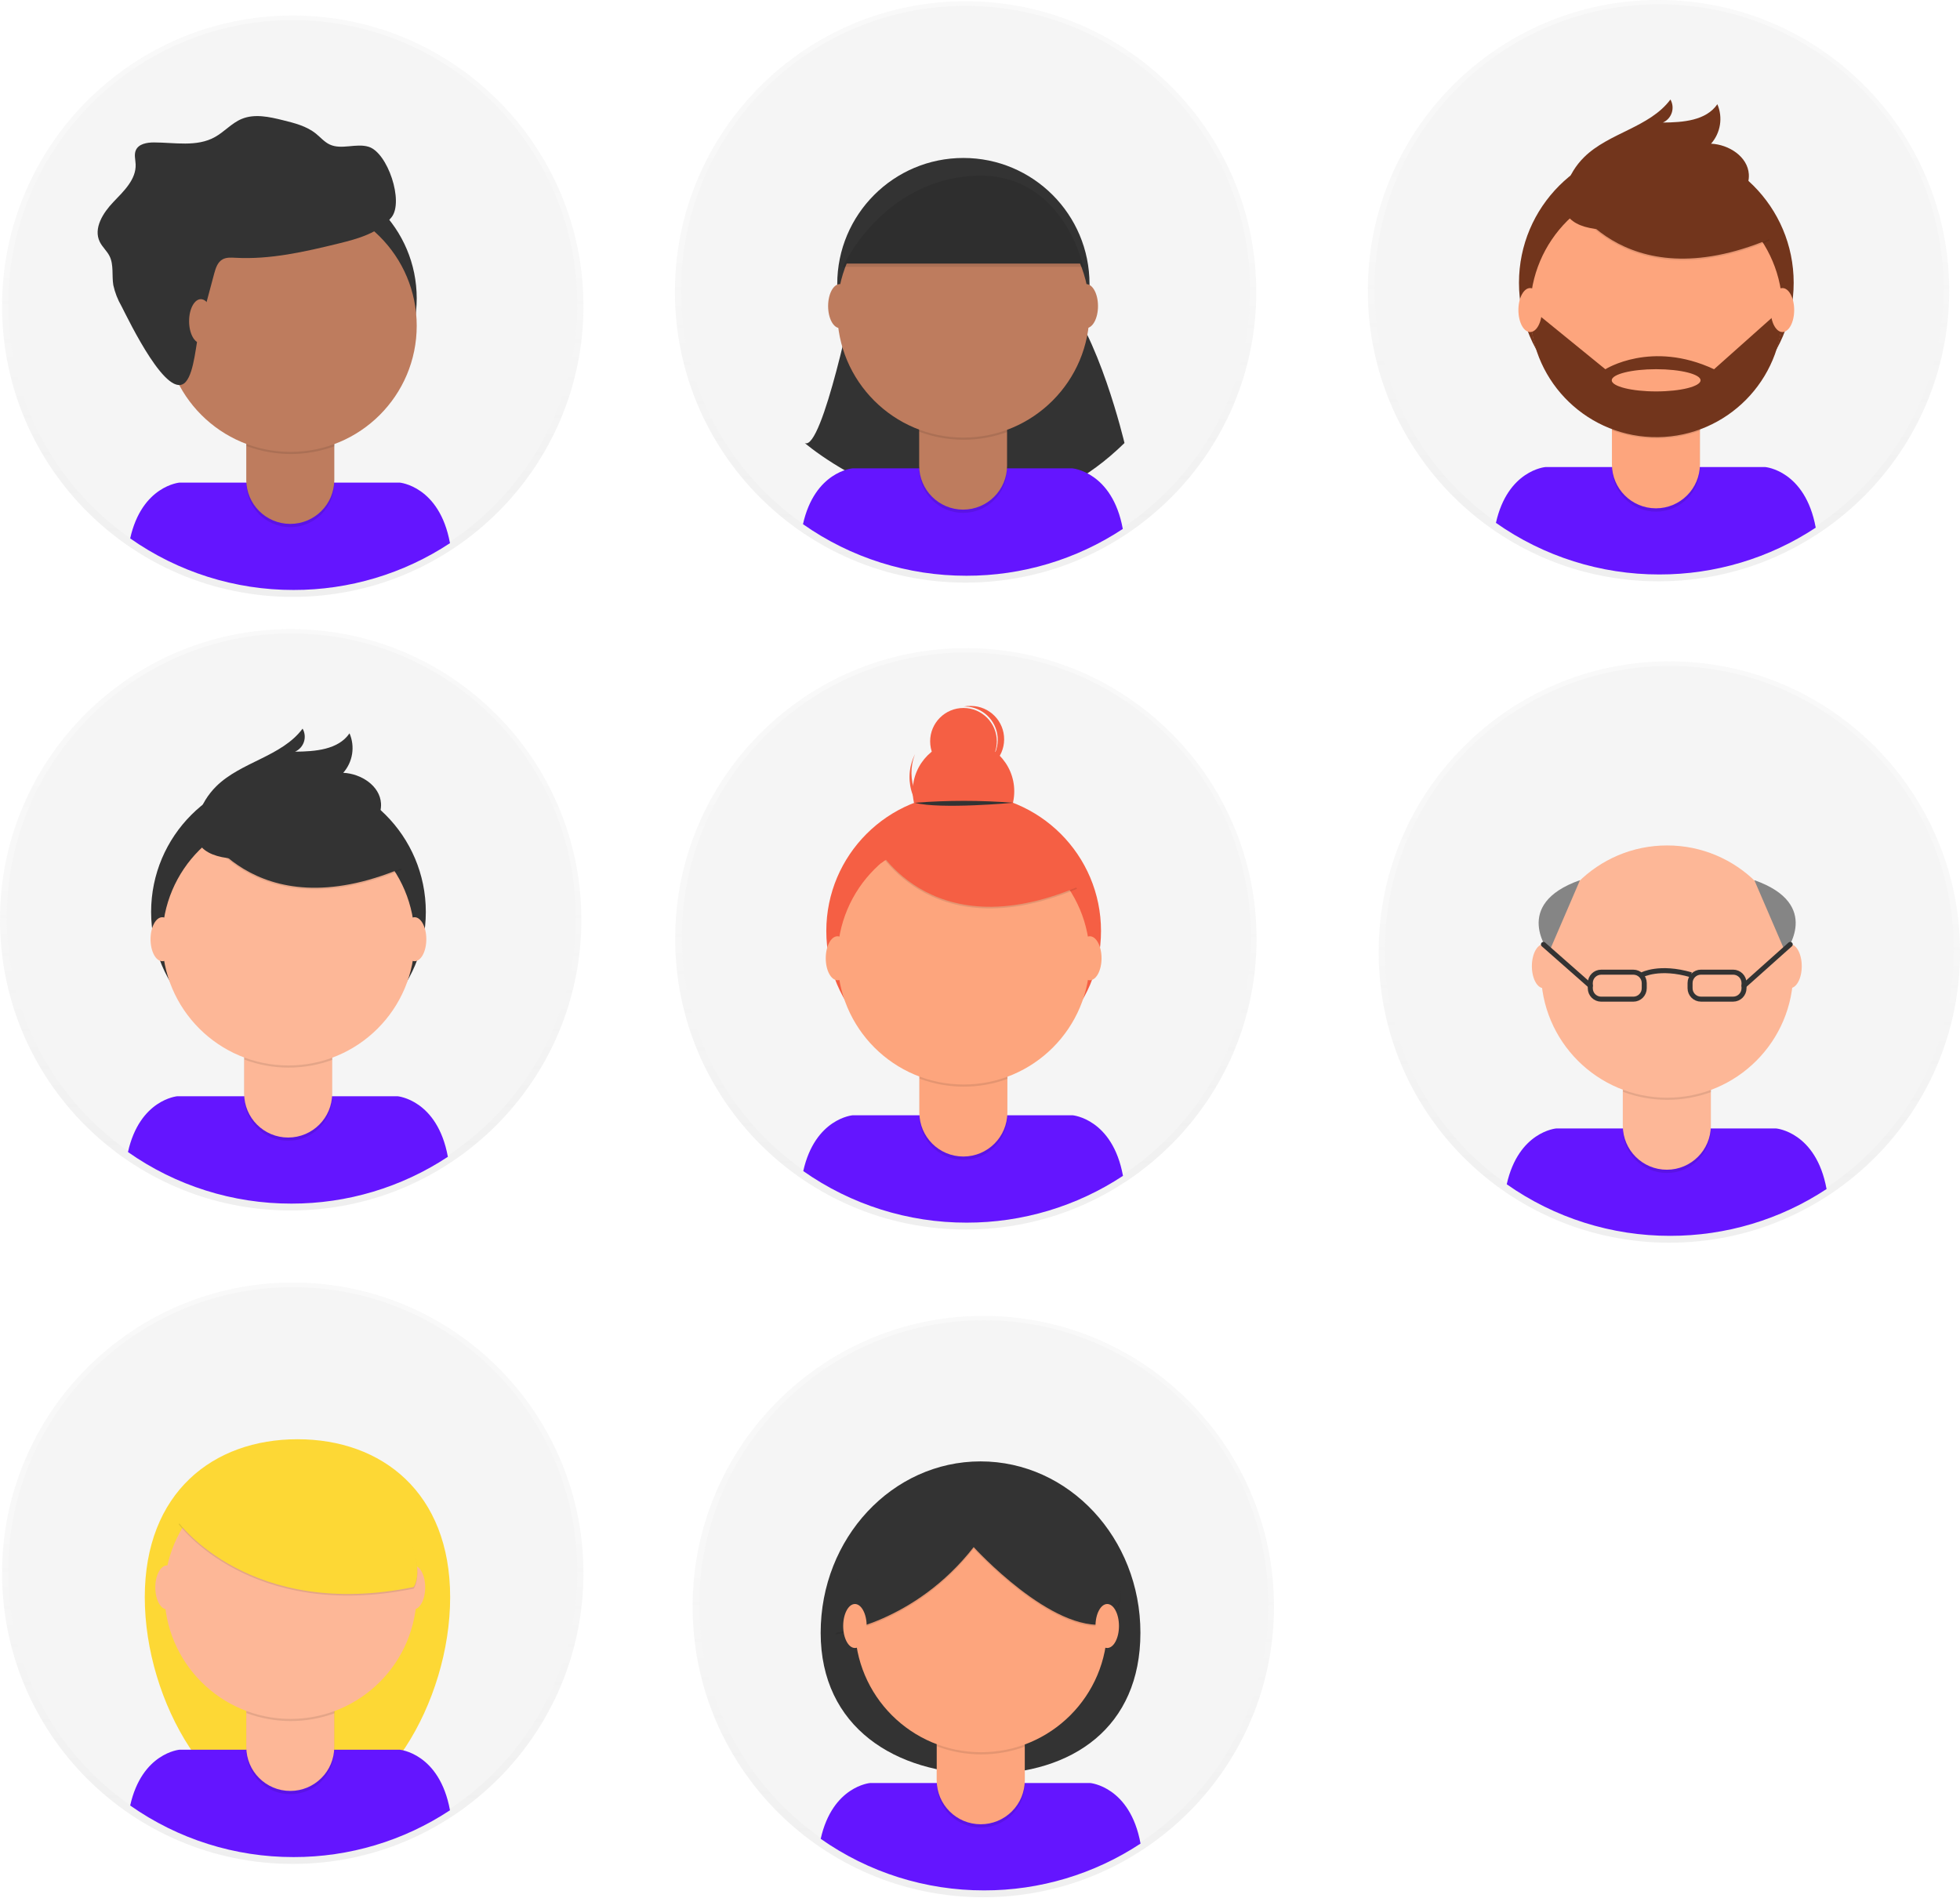
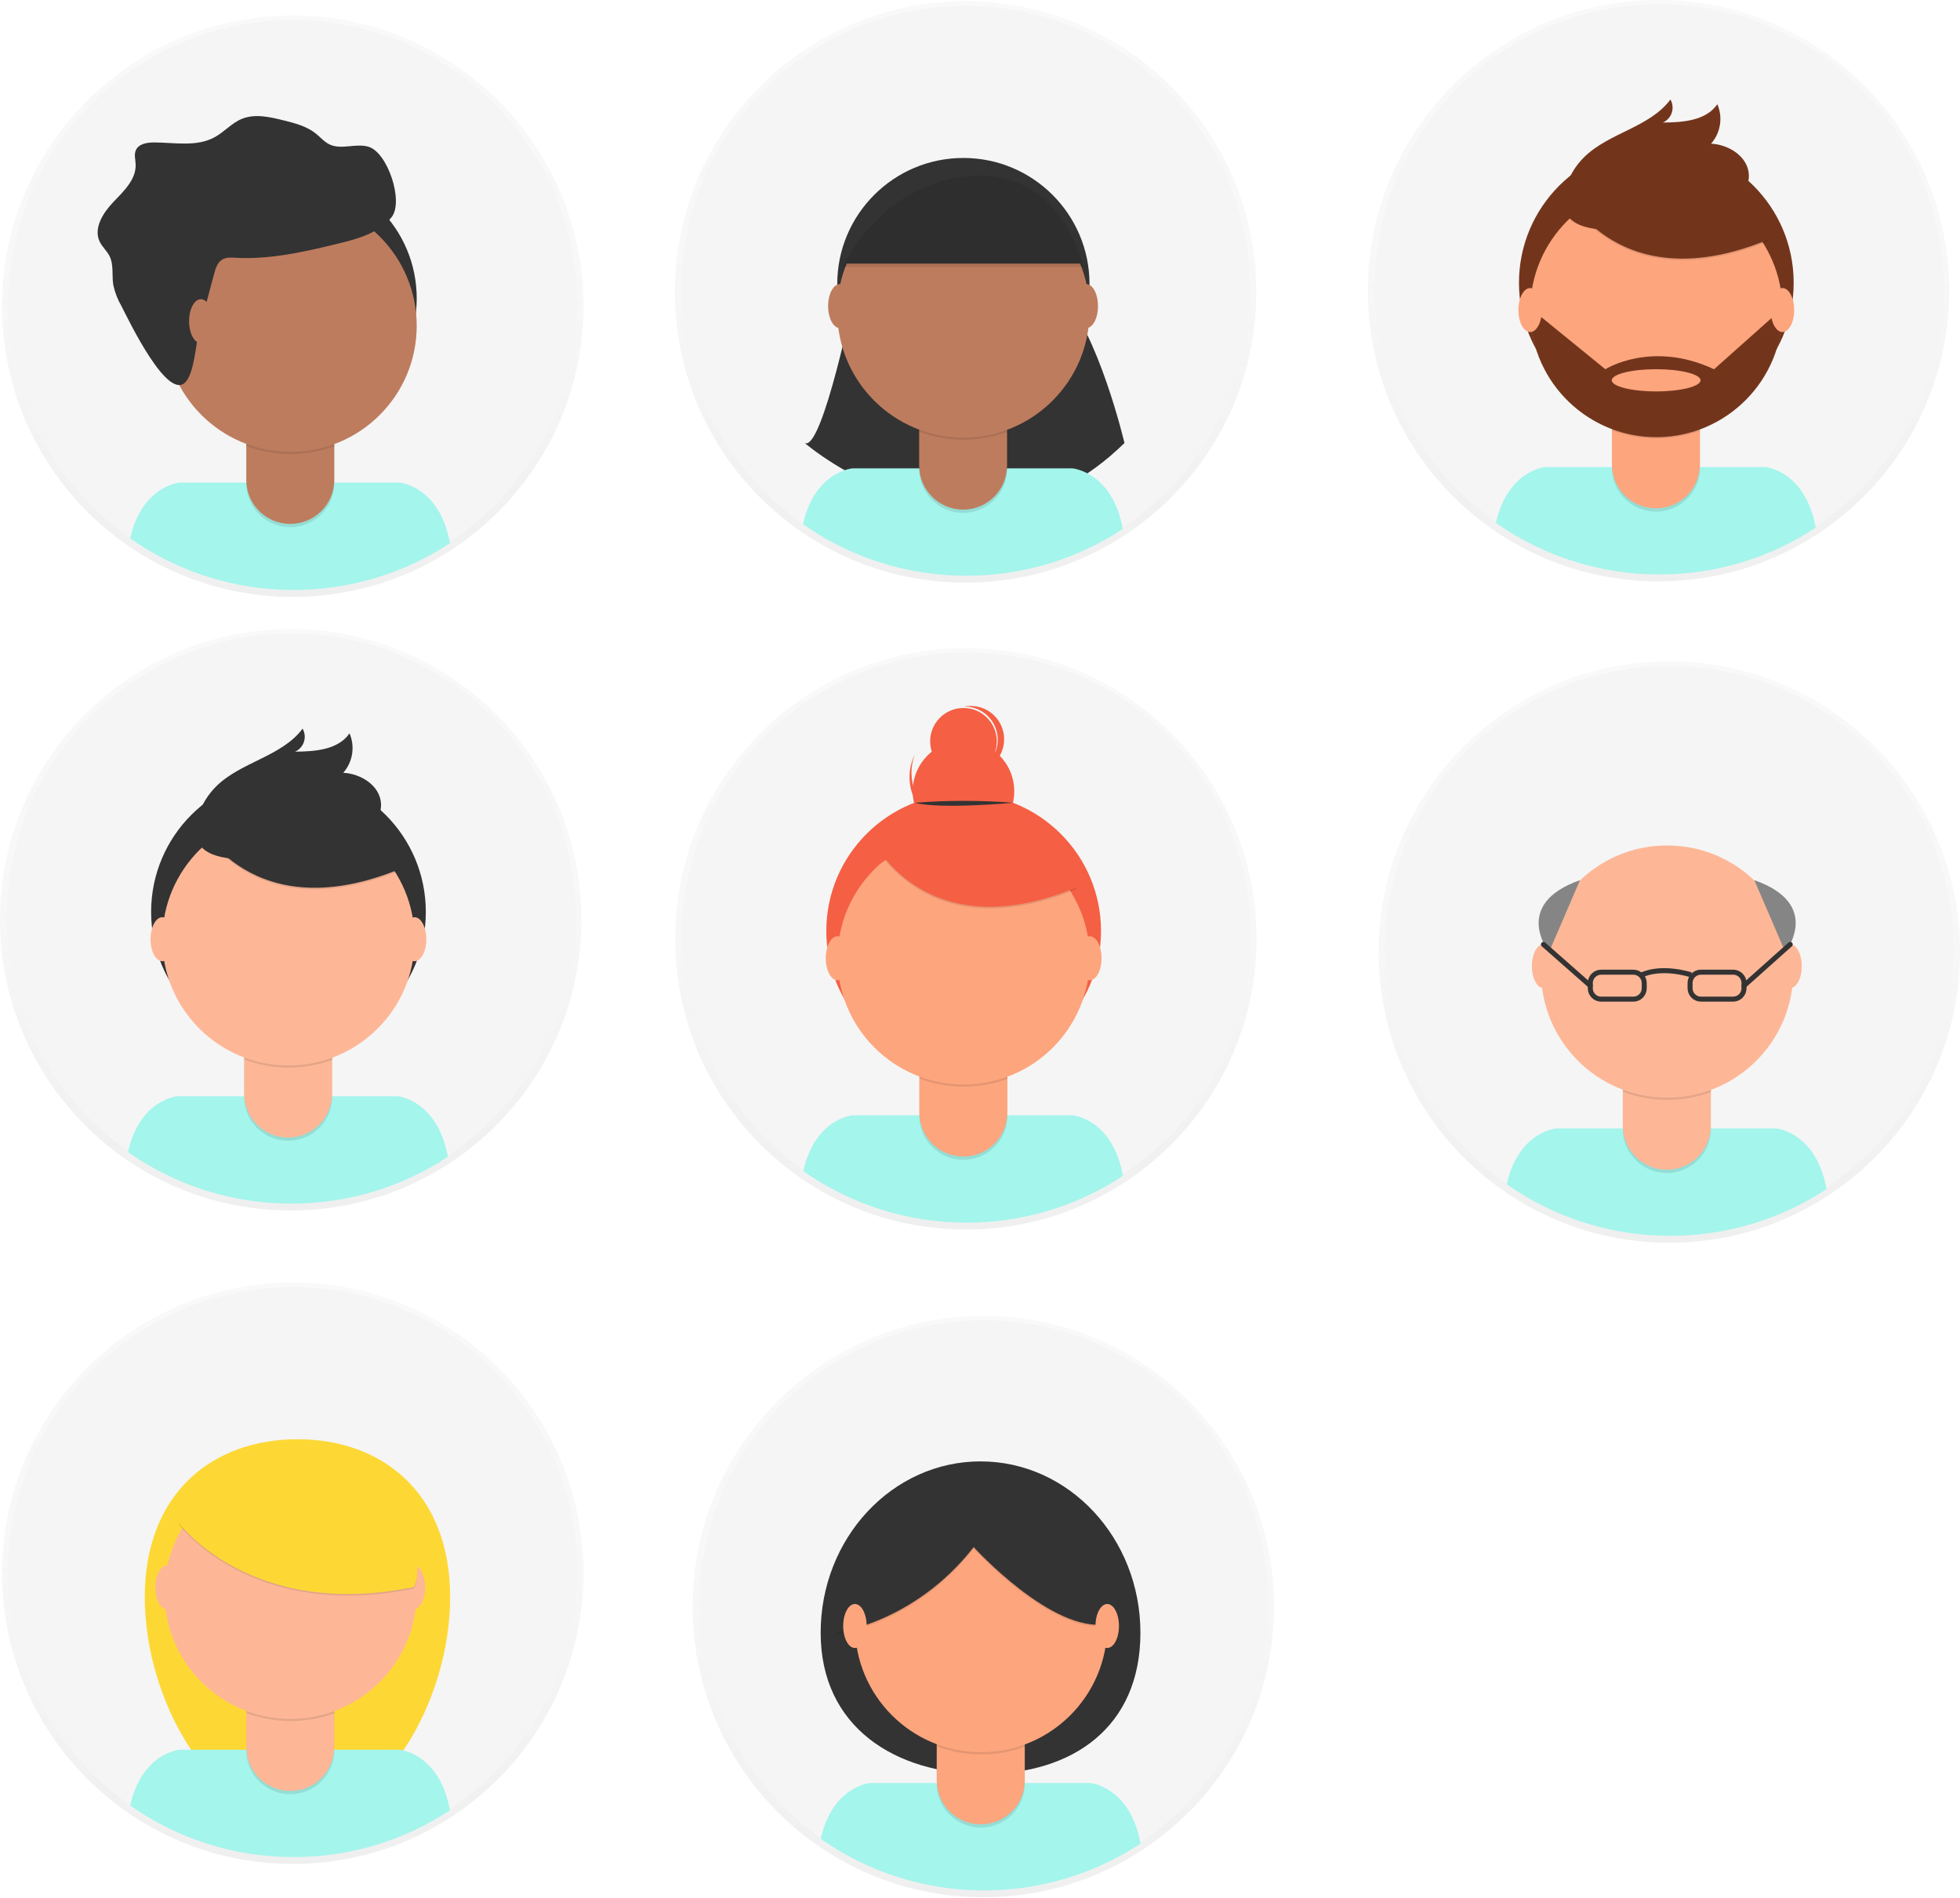
<svg xmlns="http://www.w3.org/2000/svg" xmlns:xlink="http://www.w3.org/1999/xlink" id="88ce59e9-c4b8-4d1d-9d7a-ce0190159aa8" data-name="Layer 1" width="781.43" height="756.44" viewBox="0 0 781.43 756.44">
  <defs>
    <linearGradient id="b3f40125-0363-42ff-a31c-61eb5d655202" x1="116.72" y1="237.98" x2="116.72" y2="6.21" gradientUnits="userSpaceOnUse">
      <stop offset="0" stop-color="gray" stop-opacity="0.25" />
      <stop offset="0.54" stop-color="gray" stop-opacity="0.12" />
      <stop offset="1" stop-color="gray" stop-opacity="0.1" />
    </linearGradient>
    <linearGradient id="27ca4b3e-9552-41ad-8ba5-de2574048d20" x1="385.08" y1="490.21" x2="385.08" y2="258.44" xlink:href="#b3f40125-0363-42ff-a31c-61eb5d655202" />
    <linearGradient id="98d2c4cc-353c-49f3-ae94-49dceb95b558" x1="384.97" y1="232.29" x2="384.97" y2="0.51" xlink:href="#b3f40125-0363-42ff-a31c-61eb5d655202" />
    <linearGradient id="1b187342-85ad-4174-acd7-e912b9a9009d" x1="661.23" y1="231.77" x2="661.23" y2="0" xlink:href="#b3f40125-0363-42ff-a31c-61eb5d655202" />
    <linearGradient id="5629c76b-b43c-4c6e-ad7d-c063ce4611c3" x1="115.89" y1="482.62" x2="115.89" y2="250.85" xlink:href="#b3f40125-0363-42ff-a31c-61eb5d655202" />
    <linearGradient id="94554b54-cbd9-41c5-8f29-6b4786d89c61" x1="665.55" y1="495.47" x2="665.55" y2="263.7" xlink:href="#b3f40125-0363-42ff-a31c-61eb5d655202" />
    <linearGradient id="897c833c-fa4a-4dad-90f9-1cb0d950ec3f" x1="116.72" y1="743.15" x2="116.72" y2="511.38" xlink:href="#b3f40125-0363-42ff-a31c-61eb5d655202" />
    <linearGradient id="b88de7bb-a3e6-477b-a3c4-5c16e389ed83" x1="392.03" y1="756.44" x2="392.03" y2="524.67" xlink:href="#b3f40125-0363-42ff-a31c-61eb5d655202" />
  </defs>
  <g opacity="0.5">
    <circle cx="116.72" cy="122.09" r="115.89" fill="url(#b3f40125-0363-42ff-a31c-61eb5d655202)" />
  </g>
  <circle cx="116.72" cy="121.46" r="113.44" fill="#f5f5f5" />
-   <path d="M326.32,307a112.91,112.91,0,0,0,62.36-18.66c-4.18-22.84-20.09-24.15-20.09-24.15H280.88s-15,1.23-19.7,22.25A112.92,112.92,0,0,0,326.32,307Z" transform="translate(-209.28 -71.78)" fill="#6415ff" />
+   <path d="M326.32,307a112.91,112.91,0,0,0,62.36-18.66c-4.18-22.84-20.09-24.15-20.09-24.15H280.88s-15,1.23-19.7,22.25A112.92,112.92,0,0,0,326.32,307Z" transform="translate(-209.28 -71.78)" fill="#a4f5ec" />
  <circle cx="115.85" cy="118.96" r="50.29" fill="#333" />
  <path d="M98.18,164.57h35.09a0,0,0,0,1,0,0v28.07a17.54,17.54,0,0,1-17.54,17.54h0a17.54,17.54,0,0,1-17.54-17.54V164.57A0,0,0,0,1,98.18,164.57Z" opacity="0.1" />
  <path d="M101.53,163.27h28.39a3.35,3.35,0,0,1,3.35,3.35v24.72a17.54,17.54,0,0,1-17.54,17.54h0a17.54,17.54,0,0,1-17.54-17.54V166.62A3.35,3.35,0,0,1,101.53,163.27Z" fill="#be7c5e" />
  <path d="M307.53,249.6a50.5,50.5,0,0,0,35.09.1v-4.31H307.53Z" transform="translate(-209.28 -71.78)" opacity="0.1" />
  <circle cx="115.85" cy="129.88" r="50.29" fill="#be7c5e" />
  <path d="M294.66,180.92c.59-2.17,1.33-4.56,3.28-5.69,1.54-.9,3.45-.76,5.23-.67,13.9.76,27.68-2.41,41.2-5.72,7.73-1.89,16-4.19,21-10.42s-1.52-25.81-9.13-28.12c-5-1.53-10.8,1.32-15.54-.92-2.11-1-3.66-2.87-5.48-4.33-3.73-3-8.52-4.21-13.16-5.35-5.42-1.34-11.28-2.65-16.43-.5-4,1.66-6.92,5.17-10.71,7.25-7.21,4-16,2.14-24.26,2.12-2.79,0-6.12.56-7.23,3.12-.75,1.74-.15,3.72-.07,5.61.24,6-4.71,10.67-8.86,15s-8.07,10.51-5.45,15.89c1,2.05,2.83,3.6,3.87,5.63,1.79,3.52.89,7.77,1.54,11.66a29.34,29.34,0,0,0,3.27,8.4c3.08,6,18.55,38.3,25.66,30.09,3.44-4,4-15.56,5.39-20.76Q291.66,192,294.66,180.92Z" transform="translate(-209.28 -71.78)" fill="#333" />
  <ellipse cx="80.07" cy="128.05" rx="4.68" ry="8.77" fill="#be7c5e" />
  <g opacity="0.5">
    <circle cx="385.08" cy="374.32" r="115.89" fill="url(#27ca4b3e-9552-41ad-8ba5-de2574048d20)" />
  </g>
  <circle cx="385.3" cy="373.58" r="113.44" fill="#f5f5f5" />
-   <path d="M594.68,559.25A112.91,112.91,0,0,0,657,540.59c-4.18-22.84-20.09-24.15-20.09-24.15H549.23s-15,1.23-19.7,22.25A112.92,112.92,0,0,0,594.68,559.25Z" transform="translate(-209.28 -71.78)" fill="#6415ff" />
+   <path d="M594.68,559.25A112.91,112.91,0,0,0,657,540.59c-4.18-22.84-20.09-24.15-20.09-24.15H549.23s-15,1.23-19.7,22.25A112.92,112.92,0,0,0,594.68,559.25Z" transform="translate(-209.28 -71.78)" fill="#a4f5ec" />
  <circle cx="384.2" cy="371.19" r="54.76" fill="#f55f44" />
  <path d="M366.53,416.8h35.09a0,0,0,0,1,0,0v28.07a17.54,17.54,0,0,1-17.54,17.54h0a17.54,17.54,0,0,1-17.54-17.54V416.8A0,0,0,0,1,366.53,416.8Z" opacity="0.1" />
  <path d="M369.88,415.5h28.39a3.35,3.35,0,0,1,3.35,3.35v24.72a17.54,17.54,0,0,1-17.54,17.54h0a17.54,17.54,0,0,1-17.54-17.54V418.85a3.35,3.35,0,0,1,3.35-3.35Z" fill="#fda57d" />
  <path d="M575.88,501.83a50.5,50.5,0,0,0,35.09.1v-4.31H575.88Z" transform="translate(-209.28 -71.78)" opacity="0.1" />
  <circle cx="384.2" cy="382.11" r="50.29" fill="#fda57d" />
  <circle cx="384.13" cy="315.49" r="20.24" fill="#f55f44" />
  <circle cx="384.13" cy="295.56" r="13.29" fill="#f55f44" />
  <path d="M584.63,398.37a20.24,20.24,0,0,1-10.55-25.88c-.14.28-.28.57-.41.86a20.24,20.24,0,1,0,36.94,16.57c.13-.29.25-.58.37-.88A20.24,20.24,0,0,1,584.63,398.37Z" transform="translate(-209.28 -71.78)" fill="#f55f44" />
  <path d="M557.67,408.15s21.19,43,81,18l-13.92-21.83-24.67-8.86Z" transform="translate(-209.28 -71.78)" opacity="0.1" />
  <path d="M557.67,407.51s21.19,43,81,18l-13.92-21.83-24.67-8.86Z" transform="translate(-209.28 -71.78)" fill="#f55f44" />
  <path d="M574,391.85a249.85,249.85,0,0,1,39.18,0S584.24,394.54,574,391.85Z" transform="translate(-209.28 -71.78)" fill="#333" />
  <path d="M596.45,353.24a13.32,13.32,0,0,0-3,.23h.77a13.28,13.28,0,0,1,2,26.33,13.28,13.28,0,0,0,.24-26.56Z" transform="translate(-209.28 -71.78)" fill="#f55f44" />
  <ellipse cx="333.9" cy="382.06" rx="4.68" ry="8.77" fill="#fda57d" />
  <ellipse cx="434.49" cy="382.06" rx="4.68" ry="8.77" fill="#fda57d" />
  <polygon points="345.22 337 355.03 331.94 357.24 340.05 351.23 344.14 345.22 337" fill="#f55f44" />
  <g opacity="0.5">
    <circle cx="384.97" cy="116.4" r="115.89" fill="url(#98d2c4cc-353c-49f3-ae94-49dceb95b558)" />
  </g>
  <circle cx="384.97" cy="115.77" r="113.44" fill="#f5f5f5" />
  <path d="M550,188.56s-12.86,63.36-19.88,59.85c0,0,67.7,58.48,127.48,0,0,0-10.53-44.65-25.73-59.85Z" transform="translate(-209.28 -71.78)" fill="#333" />
-   <path d="M594.57,301.33a112.91,112.91,0,0,0,62.36-18.66c-4.18-22.84-20.09-24.15-20.09-24.15H549.12s-15,1.23-19.7,22.25A112.92,112.92,0,0,0,594.57,301.33Z" transform="translate(-209.28 -71.78)" fill="#6415ff" />
+   <path d="M594.57,301.33a112.91,112.91,0,0,0,62.36-18.66c-4.18-22.84-20.09-24.15-20.09-24.15H549.12s-15,1.23-19.7,22.25A112.92,112.92,0,0,0,594.57,301.33Z" transform="translate(-209.28 -71.78)" fill="#a4f5ec" />
  <circle cx="384.09" cy="113.27" r="50.29" fill="#333" />
  <path d="M366.42,158.88h35.09a0,0,0,0,1,0,0v28.07A17.54,17.54,0,0,1,384,204.49h0a17.54,17.54,0,0,1-17.54-17.54V158.88A0,0,0,0,1,366.42,158.88Z" opacity="0.1" />
  <path d="M369.77,157.58h28.39a3.35,3.35,0,0,1,3.35,3.35v24.72A17.54,17.54,0,0,1,384,203.19h0a17.54,17.54,0,0,1-17.54-17.54V160.92A3.35,3.35,0,0,1,369.77,157.58Z" fill="#be7c5e" />
  <path d="M575.77,243.91a50.5,50.5,0,0,0,35.09.1v-4.31H575.77Z" transform="translate(-209.28 -71.78)" opacity="0.1" />
  <circle cx="384.09" cy="124.18" r="50.29" fill="#be7c5e" />
  <path d="M545.3,176.86h95.9s-8.19-38.72-44.44-36.25S545.3,176.86,545.3,176.86Z" transform="translate(-209.28 -71.78)" fill="#333" />
  <ellipse cx="334.84" cy="122.04" rx="4.68" ry="8.77" fill="#be7c5e" />
  <ellipse cx="433.08" cy="122.04" rx="4.68" ry="8.77" fill="#be7c5e" />
  <path d="M545.3,178.16h95.9s-8.19-38.72-44.44-36.25S545.3,178.16,545.3,178.16Z" transform="translate(-209.28 -71.78)" opacity="0.1" />
  <g opacity="0.5">
    <circle cx="661.23" cy="115.89" r="115.89" fill="url(#1b187342-85ad-4174-acd7-e912b9a9009d)" />
  </g>
  <circle cx="661.45" cy="115.14" r="113.44" fill="#f5f5f5" />
-   <path d="M870.83,300.82a112.91,112.91,0,0,0,62.36-18.66C929,259.31,913.1,258,913.1,258H825.39s-15,1.23-19.7,22.25A112.92,112.92,0,0,0,870.83,300.82Z" transform="translate(-209.28 -71.78)" fill="#6415ff" />
+   <path d="M870.83,300.82a112.91,112.91,0,0,0,62.36-18.66C929,259.31,913.1,258,913.1,258H825.39s-15,1.23-19.7,22.25A112.92,112.92,0,0,0,870.83,300.82Z" transform="translate(-209.28 -71.78)" fill="#a4f5ec" />
  <circle cx="660.36" cy="112.75" r="54.76" fill="#72351c" />
  <path d="M642.68,158.36h35.09a0,0,0,0,1,0,0v28.07A17.54,17.54,0,0,1,660.23,204h0a17.54,17.54,0,0,1-17.54-17.54V158.36A0,0,0,0,1,642.68,158.36Z" opacity="0.1" />
  <path d="M646,157.06h28.39a3.35,3.35,0,0,1,3.35,3.35v24.72a17.54,17.54,0,0,1-17.54,17.54h0a17.54,17.54,0,0,1-17.54-17.54V160.41a3.35,3.35,0,0,1,3.35-3.35Z" fill="#fda57d" />
  <path d="M852,243.39a50.5,50.5,0,0,0,35.09.1v-4.31H852Z" transform="translate(-209.28 -71.78)" opacity="0.1" />
  <circle cx="660.36" cy="123.67" r="50.29" fill="#fda57d" />
  <path d="M833.82,149.71s21.19,43,81,18l-13.92-21.83-24.67-8.86Z" transform="translate(-209.28 -71.78)" opacity="0.1" />
  <path d="M833.82,149.08s21.19,43,81,18l-13.92-21.83-24.67-8.86Z" transform="translate(-209.28 -71.78)" fill="#72351c" />
  <path d="M833.63,146.17a29.05,29.05,0,0,1,7.2-11.71c9.89-9.78,26.11-11.84,34.43-23a6.51,6.51,0,0,1-3,9.18c8-.05,17.21-.75,21.71-7.31a14.91,14.91,0,0,1-2.51,15.74c7.06.32,14.6,5.11,15.06,12.17.3,4.7-2.64,9.15-6.51,11.85S891.48,157,886.88,158C873.46,161,824.87,173.41,833.63,146.17Z" transform="translate(-209.28 -71.78)" fill="#72351c" />
  <path d="M919.93,195.89h-1.33L892.66,219c-25-11.7-43.34,0-43.34,0l-27.2-22.14-2.74.34a50.29,50.29,0,0,0,100.56-1.29Zm-50.36,31.95c-9.78,0-17.71-2-17.71-4.43s7.93-4.43,17.71-4.43,17.71,2,17.71,4.43S879.35,227.84,869.56,227.84Z" transform="translate(-209.28 -71.78)" fill="#72351c" />
  <ellipse cx="610.05" cy="123.62" rx="4.68" ry="8.77" fill="#fda57d" />
  <ellipse cx="710.64" cy="123.62" rx="4.68" ry="8.77" fill="#fda57d" />
  <g opacity="0.5">
    <circle cx="115.89" cy="366.73" r="115.89" fill="url(#5629c76b-b43c-4c6e-ad7d-c063ce4611c3)" />
  </g>
  <circle cx="116.11" cy="365.99" r="113.44" fill="#f5f5f5" />
-   <path d="M325.49,551.66A112.91,112.91,0,0,0,387.84,533c-4.18-22.84-20.09-24.15-20.09-24.15H280s-15,1.23-19.7,22.25A112.92,112.92,0,0,0,325.49,551.66Z" transform="translate(-209.28 -71.78)" fill="#6415ff" />
+   <path d="M325.49,551.66A112.91,112.91,0,0,0,387.84,533c-4.18-22.84-20.09-24.15-20.09-24.15H280s-15,1.23-19.7,22.25A112.92,112.92,0,0,0,325.49,551.66Z" transform="translate(-209.28 -71.78)" fill="#a4f5ec" />
  <circle cx="115.01" cy="363.6" r="54.76" fill="#333" />
  <path d="M97.34,409.21h35.09a0,0,0,0,1,0,0v28.07a17.54,17.54,0,0,1-17.54,17.54h0a17.54,17.54,0,0,1-17.54-17.54V409.21A0,0,0,0,1,97.34,409.21Z" opacity="0.1" />
  <path d="M100.69,407.91h28.39a3.35,3.35,0,0,1,3.35,3.35V436a17.54,17.54,0,0,1-17.54,17.54h0A17.54,17.54,0,0,1,97.34,436V411.25a3.35,3.35,0,0,1,3.35-3.35Z" fill="#fdb797" />
  <path d="M306.69,494.24a50.5,50.5,0,0,0,35.09.1V490H306.69Z" transform="translate(-209.28 -71.78)" opacity="0.1" />
  <circle cx="115.01" cy="374.52" r="50.29" fill="#fdb797" />
  <path d="M288.48,400.55s21.19,43,81,18l-13.92-21.83-24.67-8.86Z" transform="translate(-209.28 -71.78)" opacity="0.1" />
  <path d="M288.48,399.92s21.19,43,81,18l-13.92-21.83-24.67-8.86Z" transform="translate(-209.28 -71.78)" fill="#333" />
  <path d="M288.29,397a29.05,29.05,0,0,1,7.2-11.71c9.89-9.78,26.11-11.84,34.43-23a6.51,6.51,0,0,1-3,9.18c8-.05,17.21-.75,21.71-7.31a14.91,14.91,0,0,1-2.51,15.74c7.06.32,14.6,5.11,15.06,12.17.3,4.7-2.64,9.15-6.51,11.85s-8.54,3.93-13.14,4.95C328.11,411.85,279.53,424.26,288.29,397Z" transform="translate(-209.28 -71.78)" fill="#333" />
  <ellipse cx="64.7" cy="374.47" rx="4.68" ry="8.77" fill="#fdb797" />
  <ellipse cx="165.29" cy="374.47" rx="4.68" ry="8.77" fill="#fdb797" />
  <g opacity="0.5">
    <circle cx="665.55" cy="379.58" r="115.89" fill="url(#94554b54-cbd9-41c5-8f29-6b4786d89c61)" />
  </g>
  <circle cx="665.55" cy="378.95" r="113.44" fill="#f5f5f5" />
-   <path d="M875.15,564.51a112.91,112.91,0,0,0,62.36-18.66c-4.18-22.84-20.09-24.15-20.09-24.15H829.7s-15,1.23-19.7,22.25A112.92,112.92,0,0,0,875.15,564.51Z" transform="translate(-209.28 -71.78)" fill="#6415ff" />
+   <path d="M875.15,564.51a112.91,112.91,0,0,0,62.36-18.66c-4.18-22.84-20.09-24.15-20.09-24.15H829.7s-15,1.23-19.7,22.25A112.92,112.92,0,0,0,875.15,564.51Z" transform="translate(-209.28 -71.78)" fill="#a4f5ec" />
  <path d="M647,422.06h35.09a0,0,0,0,1,0,0v28.07a17.54,17.54,0,0,1-17.54,17.54h0A17.54,17.54,0,0,1,647,450.13V422.06A0,0,0,0,1,647,422.06Z" opacity="0.1" />
  <path d="M650.35,420.76h28.39a3.35,3.35,0,0,1,3.35,3.35v24.72a17.54,17.54,0,0,1-17.54,17.54h0A17.54,17.54,0,0,1,647,448.83V424.11a3.35,3.35,0,0,1,3.35-3.35Z" fill="#fdb797" />
  <path d="M856.35,507.09a50.5,50.5,0,0,0,35.09.1v-4.31H856.35Z" transform="translate(-209.28 -71.78)" opacity="0.1" />
  <circle cx="664.67" cy="387.37" r="50.29" fill="#fdb797" />
  <ellipse cx="615.42" cy="385.22" rx="4.68" ry="8.77" fill="#fdb797" />
  <ellipse cx="713.66" cy="385.22" rx="4.68" ry="8.77" fill="#fdb797" />
  <rect x="634.03" y="387.61" width="21.51" height="10.76" rx="4.35" ry="4.35" fill="none" stroke="#333" stroke-miterlimit="10" stroke-width="2" />
  <rect x="883.1" y="459.39" width="21.51" height="10.76" rx="4.35" ry="4.35" transform="translate(1578.42 857.75) rotate(180)" fill="none" stroke="#333" stroke-miterlimit="10" stroke-width="2" />
  <path d="M864,460.43s6.82-3.7,19.5,0" transform="translate(-209.28 -71.78)" fill="none" stroke="#333" stroke-miterlimit="10" stroke-width="2" />
  <path d="M908.72,422.7l12.34,28.67S936.15,432.35,908.72,422.7Z" transform="translate(-209.28 -71.78)" fill="#858585" />
  <line x1="695.32" y1="392.99" x2="713.74" y2="376.54" fill="none" stroke="#333" stroke-linecap="round" stroke-linejoin="round" stroke-width="2" />
  <path d="M839.2,422.7l-12.34,28.67S811.77,432.35,839.2,422.7Z" transform="translate(-209.28 -71.78)" fill="#858585" />
  <line x1="634.03" y1="392.99" x2="615.36" y2="376.54" fill="none" stroke="#333" stroke-linecap="round" stroke-linejoin="round" stroke-width="2" />
  <g opacity="0.5">
    <circle cx="116.72" cy="627.26" r="115.89" fill="url(#897c833c-fa4a-4dad-90f9-1cb0d950ec3f)" />
  </g>
  <circle cx="116.72" cy="626.63" r="113.44" fill="#f5f5f5" />
  <path d="M388.75,708.61c0,41.78-27.26,88.29-60.89,88.29S267,750.39,267,708.61s27.26-63,60.89-63S388.75,666.84,388.75,708.61Z" transform="translate(-209.28 -71.78)" fill="#fdd835" />
-   <path d="M326.32,812.2a112.91,112.91,0,0,0,62.36-18.66c-4.18-22.84-20.09-24.15-20.09-24.15H280.88s-15,1.23-19.7,22.25A112.92,112.92,0,0,0,326.32,812.2Z" transform="translate(-209.28 -71.78)" fill="#6415ff" />
+   <path d="M326.32,812.2a112.91,112.91,0,0,0,62.36-18.66c-4.18-22.84-20.09-24.15-20.09-24.15H280.88s-15,1.23-19.7,22.25A112.92,112.92,0,0,0,326.32,812.2Z" transform="translate(-209.28 -71.78)" fill="#a4f5ec" />
  <path d="M98.18,669.74h35.09a0,0,0,0,1,0,0v28.07a17.54,17.54,0,0,1-17.54,17.54h0a17.54,17.54,0,0,1-17.54-17.54V669.74A0,0,0,0,1,98.18,669.74Z" opacity="0.1" />
  <path d="M101.53,668.44h28.39a3.35,3.35,0,0,1,3.35,3.35v24.72a17.54,17.54,0,0,1-17.54,17.54h0a17.54,17.54,0,0,1-17.54-17.54V671.79A3.35,3.35,0,0,1,101.53,668.44Z" fill="#fdb797" />
  <path d="M307.53,754.77a50.5,50.5,0,0,0,35.09.1v-4.31H307.53Z" transform="translate(-209.28 -71.78)" opacity="0.1" />
  <circle cx="115.85" cy="635.05" r="50.29" fill="#fdb797" />
  <ellipse cx="66.6" cy="632.9" rx="4.68" ry="8.77" fill="#fdb797" />
  <ellipse cx="164.84" cy="632.9" rx="4.68" ry="8.77" fill="#fdb797" />
  <path d="M280.57,679.55S309,718.46,374.2,705.17c0,0,7.28-8.86-10.44-36.06S296.7,646.34,280.57,679.55Z" transform="translate(-209.28 -71.78)" opacity="0.1" />
  <path d="M280.57,678.92S309,717.83,374.2,704.54c0,0,7.28-8.86-10.44-36.06S296.7,645.71,280.57,678.92Z" transform="translate(-209.28 -71.78)" fill="#fdd835" />
  <g opacity="0.5">
    <circle cx="392.03" cy="640.55" r="115.89" fill="url(#b88de7bb-a3e6-477b-a3c4-5c16e389ed83)" />
  </g>
  <circle cx="392.26" cy="639.81" r="113.44" fill="#f5f5f5" />
  <path d="M663.95,722.77c0,37.74-27.11,56.31-62.32,56.31s-65.16-18.57-65.16-56.31,28.54-68.33,63.74-68.33S663.95,685,663.95,722.77Z" transform="translate(-209.28 -71.78)" fill="#333" />
-   <path d="M601.63,825.48A112.91,112.91,0,0,0,664,806.82c-4.18-22.84-20.09-24.15-20.09-24.15H556.19s-15,1.23-19.7,22.25A112.92,112.92,0,0,0,601.63,825.48Z" transform="translate(-209.28 -71.78)" fill="#6415ff" />
+   <path d="M601.63,825.48A112.91,112.91,0,0,0,664,806.82c-4.18-22.84-20.09-24.15-20.09-24.15H556.19s-15,1.23-19.7,22.25A112.92,112.92,0,0,0,601.63,825.48Z" transform="translate(-209.28 -71.78)" fill="#a4f5ec" />
  <path d="M373.49,683h35.09a0,0,0,0,1,0,0v28.07A17.54,17.54,0,0,1,391,728.64h0a17.54,17.54,0,0,1-17.54-17.54V683A0,0,0,0,1,373.49,683Z" opacity="0.1" />
  <path d="M376.83,681.73h28.39a3.35,3.35,0,0,1,3.35,3.35V709.8A17.54,17.54,0,0,1,391,727.34h0a17.54,17.54,0,0,1-17.54-17.54V685.07a3.35,3.35,0,0,1,3.35-3.35Z" fill="#fda57d" />
  <path d="M582.84,768.06a50.5,50.5,0,0,0,35.09.1v-4.31H582.84Z" transform="translate(-209.28 -71.78)" opacity="0.1" />
  <circle cx="391.16" cy="648.33" r="50.29" fill="#fda57d" />
  <path d="M542.48,723.4s31.32-3.8,55-34.16c0,0,31.32,34.48,53.14,30.68,0,0,12.65-13.29,0-26.57s-22.46-30.05-39.22-27.84-37.33,3.16-46.18,11.07S542.48,723.4,542.48,723.4Z" transform="translate(-209.28 -71.78)" opacity="0.1" />
  <path d="M542.48,722.77s31.32-3.8,55-34.16c0,0,31.32,34.48,53.14,30.68,0,0,12.65-13.29,0-26.57s-22.46-30.05-39.22-27.84S574.11,668,565.26,676,542.48,722.77,542.48,722.77Z" transform="translate(-209.28 -71.78)" fill="#333" />
  <ellipse cx="340.85" cy="648.29" rx="4.68" ry="8.77" fill="#fda57d" />
  <ellipse cx="441.44" cy="648.29" rx="4.68" ry="8.77" fill="#fda57d" />
</svg>
